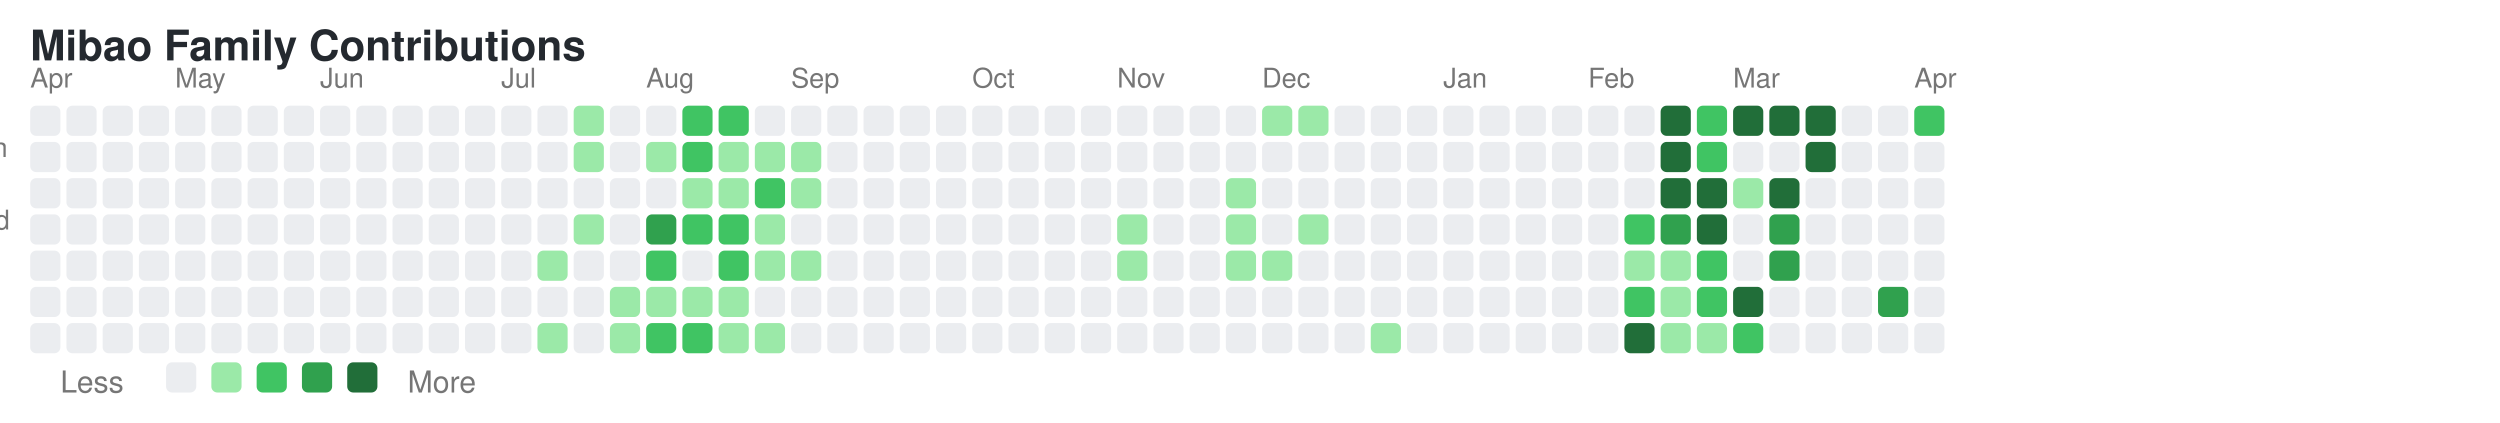
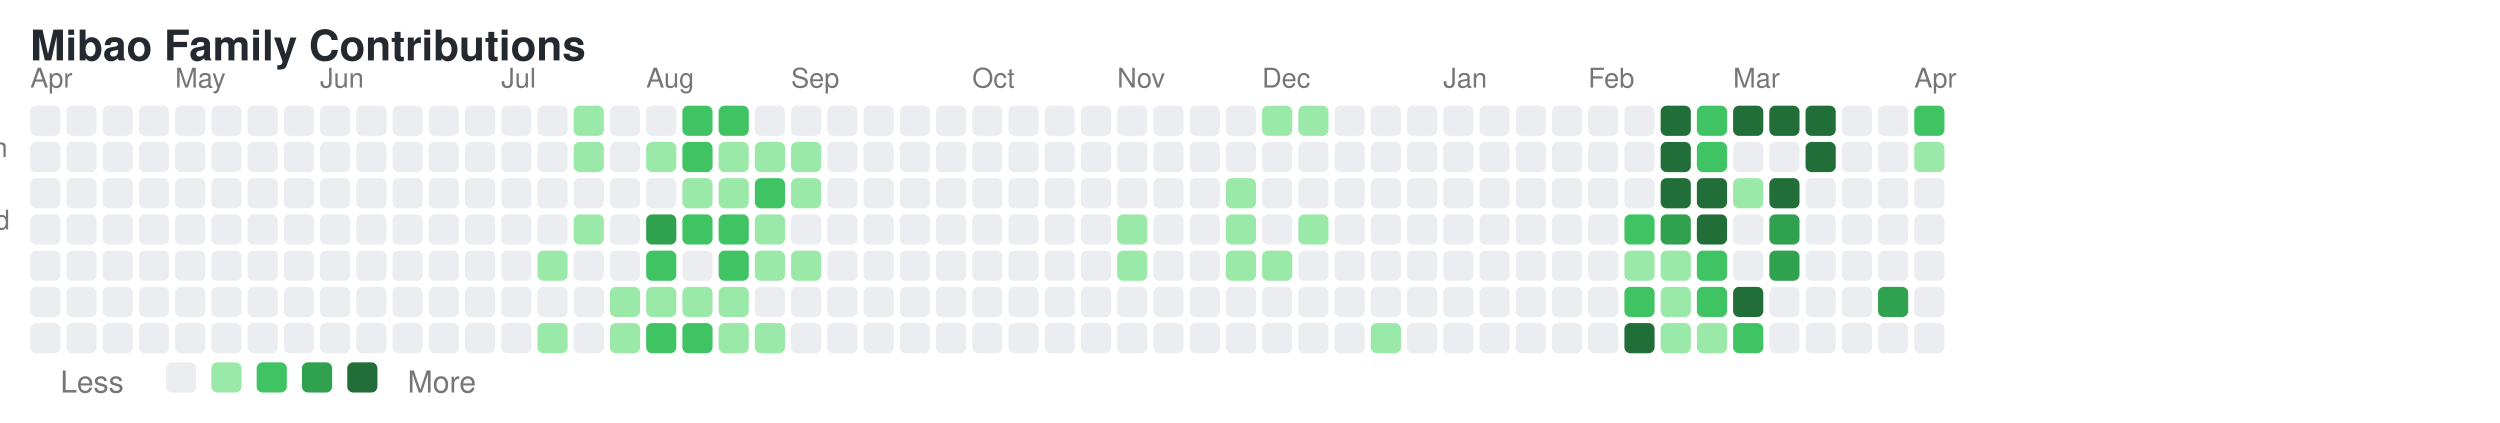
<svg xmlns="http://www.w3.org/2000/svg" width="828" height="140">
  <text x="10" y="20" font-family="-apple-system, BlinkMacSystemFont, Segoe UI, Helvetica, Arial, sans-serif" font-size="14" font-weight="600" fill="#24292f">Mibao Family Contributions</text>
  <g transform="translate(10, 35)">
    <text x="0" y="-6" font-family="-apple-system, BlinkMacSystemFont, Segoe UI, Helvetica, Arial, sans-serif" font-size="9" fill="#767676">Apr</text>
    <text x="48" y="-6" font-family="-apple-system, BlinkMacSystemFont, Segoe UI, Helvetica, Arial, sans-serif" font-size="9" fill="#767676">May</text>
    <text x="96" y="-6" font-family="-apple-system, BlinkMacSystemFont, Segoe UI, Helvetica, Arial, sans-serif" font-size="9" fill="#767676">Jun</text>
    <text x="156" y="-6" font-family="-apple-system, BlinkMacSystemFont, Segoe UI, Helvetica, Arial, sans-serif" font-size="9" fill="#767676">Jul</text>
    <text x="204" y="-6" font-family="-apple-system, BlinkMacSystemFont, Segoe UI, Helvetica, Arial, sans-serif" font-size="9" fill="#767676">Aug</text>
    <text x="252" y="-6" font-family="-apple-system, BlinkMacSystemFont, Segoe UI, Helvetica, Arial, sans-serif" font-size="9" fill="#767676">Sep</text>
    <text x="312" y="-6" font-family="-apple-system, BlinkMacSystemFont, Segoe UI, Helvetica, Arial, sans-serif" font-size="9" fill="#767676">Oct</text>
    <text x="360" y="-6" font-family="-apple-system, BlinkMacSystemFont, Segoe UI, Helvetica, Arial, sans-serif" font-size="9" fill="#767676">Nov</text>
    <text x="408" y="-6" font-family="-apple-system, BlinkMacSystemFont, Segoe UI, Helvetica, Arial, sans-serif" font-size="9" fill="#767676">Dec</text>
    <text x="468" y="-6" font-family="-apple-system, BlinkMacSystemFont, Segoe UI, Helvetica, Arial, sans-serif" font-size="9" fill="#767676">Jan</text>
    <text x="516" y="-6" font-family="-apple-system, BlinkMacSystemFont, Segoe UI, Helvetica, Arial, sans-serif" font-size="9" fill="#767676">Feb</text>
    <text x="564" y="-6" font-family="-apple-system, BlinkMacSystemFont, Segoe UI, Helvetica, Arial, sans-serif" font-size="9" fill="#767676">Mar</text>
    <text x="624" y="-6" font-family="-apple-system, BlinkMacSystemFont, Segoe UI, Helvetica, Arial, sans-serif" font-size="9" fill="#767676">Apr</text>
    <text x="-25" y="17.0" font-family="-apple-system, BlinkMacSystemFont, Segoe UI, Helvetica, Arial, sans-serif" font-size="9" fill="#767676">Mon</text>
    <text x="-25" y="41.0" font-family="-apple-system, BlinkMacSystemFont, Segoe UI, Helvetica, Arial, sans-serif" font-size="9" fill="#767676">Wed</text>
    <text x="-25" y="65.0" font-family="-apple-system, BlinkMacSystemFont, Segoe UI, Helvetica, Arial, sans-serif" font-size="9" fill="#767676">Fri</text>
    <rect x="0" y="0" width="10" height="10" fill="#ebedf0" rx="2" />
    <rect x="0" y="12" width="10" height="10" fill="#ebedf0" rx="2" />
    <rect x="0" y="24" width="10" height="10" fill="#ebedf0" rx="2" />
    <rect x="0" y="36" width="10" height="10" fill="#ebedf0" rx="2" />
    <rect x="0" y="48" width="10" height="10" fill="#ebedf0" rx="2" />
    <rect x="0" y="60" width="10" height="10" fill="#ebedf0" rx="2" />
    <rect x="0" y="72" width="10" height="10" fill="#ebedf0" rx="2" />
    <rect x="12" y="0" width="10" height="10" fill="#ebedf0" rx="2" />
    <rect x="12" y="12" width="10" height="10" fill="#ebedf0" rx="2" />
    <rect x="12" y="24" width="10" height="10" fill="#ebedf0" rx="2" />
    <rect x="12" y="36" width="10" height="10" fill="#ebedf0" rx="2" />
    <rect x="12" y="48" width="10" height="10" fill="#ebedf0" rx="2" />
    <rect x="12" y="60" width="10" height="10" fill="#ebedf0" rx="2" />
    <rect x="12" y="72" width="10" height="10" fill="#ebedf0" rx="2" />
    <rect x="24" y="0" width="10" height="10" fill="#ebedf0" rx="2" />
    <rect x="24" y="12" width="10" height="10" fill="#ebedf0" rx="2" />
    <rect x="24" y="24" width="10" height="10" fill="#ebedf0" rx="2" />
    <rect x="24" y="36" width="10" height="10" fill="#ebedf0" rx="2" />
    <rect x="24" y="48" width="10" height="10" fill="#ebedf0" rx="2" />
    <rect x="24" y="60" width="10" height="10" fill="#ebedf0" rx="2" />
    <rect x="24" y="72" width="10" height="10" fill="#ebedf0" rx="2" />
    <rect x="36" y="0" width="10" height="10" fill="#ebedf0" rx="2" />
    <rect x="36" y="12" width="10" height="10" fill="#ebedf0" rx="2" />
    <rect x="36" y="24" width="10" height="10" fill="#ebedf0" rx="2" />
    <rect x="36" y="36" width="10" height="10" fill="#ebedf0" rx="2" />
    <rect x="36" y="48" width="10" height="10" fill="#ebedf0" rx="2" />
    <rect x="36" y="60" width="10" height="10" fill="#ebedf0" rx="2" />
    <rect x="36" y="72" width="10" height="10" fill="#ebedf0" rx="2" />
    <rect x="48" y="0" width="10" height="10" fill="#ebedf0" rx="2" />
    <rect x="48" y="12" width="10" height="10" fill="#ebedf0" rx="2" />
    <rect x="48" y="24" width="10" height="10" fill="#ebedf0" rx="2" />
    <rect x="48" y="36" width="10" height="10" fill="#ebedf0" rx="2" />
    <rect x="48" y="48" width="10" height="10" fill="#ebedf0" rx="2" />
    <rect x="48" y="60" width="10" height="10" fill="#ebedf0" rx="2" />
    <rect x="48" y="72" width="10" height="10" fill="#ebedf0" rx="2" />
    <rect x="60" y="0" width="10" height="10" fill="#ebedf0" rx="2" />
    <rect x="60" y="12" width="10" height="10" fill="#ebedf0" rx="2" />
    <rect x="60" y="24" width="10" height="10" fill="#ebedf0" rx="2" />
    <rect x="60" y="36" width="10" height="10" fill="#ebedf0" rx="2" />
    <rect x="60" y="48" width="10" height="10" fill="#ebedf0" rx="2" />
    <rect x="60" y="60" width="10" height="10" fill="#ebedf0" rx="2" />
    <rect x="60" y="72" width="10" height="10" fill="#ebedf0" rx="2" />
    <rect x="72" y="0" width="10" height="10" fill="#ebedf0" rx="2" />
    <rect x="72" y="12" width="10" height="10" fill="#ebedf0" rx="2" />
    <rect x="72" y="24" width="10" height="10" fill="#ebedf0" rx="2" />
    <rect x="72" y="36" width="10" height="10" fill="#ebedf0" rx="2" />
    <rect x="72" y="48" width="10" height="10" fill="#ebedf0" rx="2" />
    <rect x="72" y="60" width="10" height="10" fill="#ebedf0" rx="2" />
    <rect x="72" y="72" width="10" height="10" fill="#ebedf0" rx="2" />
    <rect x="84" y="0" width="10" height="10" fill="#ebedf0" rx="2" />
    <rect x="84" y="12" width="10" height="10" fill="#ebedf0" rx="2" />
    <rect x="84" y="24" width="10" height="10" fill="#ebedf0" rx="2" />
    <rect x="84" y="36" width="10" height="10" fill="#ebedf0" rx="2" />
    <rect x="84" y="48" width="10" height="10" fill="#ebedf0" rx="2" />
    <rect x="84" y="60" width="10" height="10" fill="#ebedf0" rx="2" />
    <rect x="84" y="72" width="10" height="10" fill="#ebedf0" rx="2" />
    <rect x="96" y="0" width="10" height="10" fill="#ebedf0" rx="2" />
    <rect x="96" y="12" width="10" height="10" fill="#ebedf0" rx="2" />
    <rect x="96" y="24" width="10" height="10" fill="#ebedf0" rx="2" />
    <rect x="96" y="36" width="10" height="10" fill="#ebedf0" rx="2" />
    <rect x="96" y="48" width="10" height="10" fill="#ebedf0" rx="2" />
    <rect x="96" y="60" width="10" height="10" fill="#ebedf0" rx="2" />
    <rect x="96" y="72" width="10" height="10" fill="#ebedf0" rx="2" />
    <rect x="108" y="0" width="10" height="10" fill="#ebedf0" rx="2" />
    <rect x="108" y="12" width="10" height="10" fill="#ebedf0" rx="2" />
    <rect x="108" y="24" width="10" height="10" fill="#ebedf0" rx="2" />
    <rect x="108" y="36" width="10" height="10" fill="#ebedf0" rx="2" />
    <rect x="108" y="48" width="10" height="10" fill="#ebedf0" rx="2" />
    <rect x="108" y="60" width="10" height="10" fill="#ebedf0" rx="2" />
    <rect x="108" y="72" width="10" height="10" fill="#ebedf0" rx="2" />
    <rect x="120" y="0" width="10" height="10" fill="#ebedf0" rx="2" />
    <rect x="120" y="12" width="10" height="10" fill="#ebedf0" rx="2" />
    <rect x="120" y="24" width="10" height="10" fill="#ebedf0" rx="2" />
    <rect x="120" y="36" width="10" height="10" fill="#ebedf0" rx="2" />
    <rect x="120" y="48" width="10" height="10" fill="#ebedf0" rx="2" />
    <rect x="120" y="60" width="10" height="10" fill="#ebedf0" rx="2" />
    <rect x="120" y="72" width="10" height="10" fill="#ebedf0" rx="2" />
    <rect x="132" y="0" width="10" height="10" fill="#ebedf0" rx="2" />
    <rect x="132" y="12" width="10" height="10" fill="#ebedf0" rx="2" />
    <rect x="132" y="24" width="10" height="10" fill="#ebedf0" rx="2" />
    <rect x="132" y="36" width="10" height="10" fill="#ebedf0" rx="2" />
    <rect x="132" y="48" width="10" height="10" fill="#ebedf0" rx="2" />
    <rect x="132" y="60" width="10" height="10" fill="#ebedf0" rx="2" />
    <rect x="132" y="72" width="10" height="10" fill="#ebedf0" rx="2" />
    <rect x="144" y="0" width="10" height="10" fill="#ebedf0" rx="2" />
    <rect x="144" y="12" width="10" height="10" fill="#ebedf0" rx="2" />
    <rect x="144" y="24" width="10" height="10" fill="#ebedf0" rx="2" />
    <rect x="144" y="36" width="10" height="10" fill="#ebedf0" rx="2" />
    <rect x="144" y="48" width="10" height="10" fill="#ebedf0" rx="2" />
    <rect x="144" y="60" width="10" height="10" fill="#ebedf0" rx="2" />
    <rect x="144" y="72" width="10" height="10" fill="#ebedf0" rx="2" />
    <rect x="156" y="0" width="10" height="10" fill="#ebedf0" rx="2" />
    <rect x="156" y="12" width="10" height="10" fill="#ebedf0" rx="2" />
    <rect x="156" y="24" width="10" height="10" fill="#ebedf0" rx="2" />
    <rect x="156" y="36" width="10" height="10" fill="#ebedf0" rx="2" />
    <rect x="156" y="48" width="10" height="10" fill="#ebedf0" rx="2" />
    <rect x="156" y="60" width="10" height="10" fill="#ebedf0" rx="2" />
    <rect x="156" y="72" width="10" height="10" fill="#ebedf0" rx="2" />
    <rect x="168" y="0" width="10" height="10" fill="#ebedf0" rx="2" />
    <rect x="168" y="12" width="10" height="10" fill="#ebedf0" rx="2" />
    <rect x="168" y="24" width="10" height="10" fill="#ebedf0" rx="2" />
    <rect x="168" y="36" width="10" height="10" fill="#ebedf0" rx="2" />
    <rect x="168" y="48" width="10" height="10" fill="#9be9a8" rx="2" />
    <rect x="168" y="60" width="10" height="10" fill="#ebedf0" rx="2" />
    <rect x="168" y="72" width="10" height="10" fill="#9be9a8" rx="2" />
    <rect x="180" y="0" width="10" height="10" fill="#9be9a8" rx="2" />
    <rect x="180" y="12" width="10" height="10" fill="#9be9a8" rx="2" />
    <rect x="180" y="24" width="10" height="10" fill="#ebedf0" rx="2" />
    <rect x="180" y="36" width="10" height="10" fill="#9be9a8" rx="2" />
    <rect x="180" y="48" width="10" height="10" fill="#ebedf0" rx="2" />
    <rect x="180" y="60" width="10" height="10" fill="#ebedf0" rx="2" />
    <rect x="180" y="72" width="10" height="10" fill="#ebedf0" rx="2" />
    <rect x="192" y="0" width="10" height="10" fill="#ebedf0" rx="2" />
    <rect x="192" y="12" width="10" height="10" fill="#ebedf0" rx="2" />
    <rect x="192" y="24" width="10" height="10" fill="#ebedf0" rx="2" />
    <rect x="192" y="36" width="10" height="10" fill="#ebedf0" rx="2" />
    <rect x="192" y="48" width="10" height="10" fill="#ebedf0" rx="2" />
    <rect x="192" y="60" width="10" height="10" fill="#9be9a8" rx="2" />
    <rect x="192" y="72" width="10" height="10" fill="#9be9a8" rx="2" />
    <rect x="204" y="0" width="10" height="10" fill="#ebedf0" rx="2" />
    <rect x="204" y="12" width="10" height="10" fill="#9be9a8" rx="2" />
    <rect x="204" y="24" width="10" height="10" fill="#ebedf0" rx="2" />
    <rect x="204" y="36" width="10" height="10" fill="#30a14e" rx="2" />
    <rect x="204" y="48" width="10" height="10" fill="#40c463" rx="2" />
    <rect x="204" y="60" width="10" height="10" fill="#9be9a8" rx="2" />
    <rect x="204" y="72" width="10" height="10" fill="#40c463" rx="2" />
    <rect x="216" y="0" width="10" height="10" fill="#40c463" rx="2" />
    <rect x="216" y="12" width="10" height="10" fill="#40c463" rx="2" />
    <rect x="216" y="24" width="10" height="10" fill="#9be9a8" rx="2" />
    <rect x="216" y="36" width="10" height="10" fill="#40c463" rx="2" />
    <rect x="216" y="48" width="10" height="10" fill="#ebedf0" rx="2" />
    <rect x="216" y="60" width="10" height="10" fill="#9be9a8" rx="2" />
    <rect x="216" y="72" width="10" height="10" fill="#40c463" rx="2" />
    <rect x="228" y="0" width="10" height="10" fill="#40c463" rx="2" />
    <rect x="228" y="12" width="10" height="10" fill="#9be9a8" rx="2" />
    <rect x="228" y="24" width="10" height="10" fill="#9be9a8" rx="2" />
    <rect x="228" y="36" width="10" height="10" fill="#40c463" rx="2" />
    <rect x="228" y="48" width="10" height="10" fill="#40c463" rx="2" />
    <rect x="228" y="60" width="10" height="10" fill="#9be9a8" rx="2" />
    <rect x="228" y="72" width="10" height="10" fill="#9be9a8" rx="2" />
    <rect x="240" y="0" width="10" height="10" fill="#ebedf0" rx="2" />
    <rect x="240" y="12" width="10" height="10" fill="#9be9a8" rx="2" />
    <rect x="240" y="24" width="10" height="10" fill="#40c463" rx="2" />
    <rect x="240" y="36" width="10" height="10" fill="#9be9a8" rx="2" />
    <rect x="240" y="48" width="10" height="10" fill="#9be9a8" rx="2" />
    <rect x="240" y="60" width="10" height="10" fill="#ebedf0" rx="2" />
    <rect x="240" y="72" width="10" height="10" fill="#9be9a8" rx="2" />
    <rect x="252" y="0" width="10" height="10" fill="#ebedf0" rx="2" />
    <rect x="252" y="12" width="10" height="10" fill="#9be9a8" rx="2" />
    <rect x="252" y="24" width="10" height="10" fill="#9be9a8" rx="2" />
    <rect x="252" y="36" width="10" height="10" fill="#ebedf0" rx="2" />
    <rect x="252" y="48" width="10" height="10" fill="#9be9a8" rx="2" />
    <rect x="252" y="60" width="10" height="10" fill="#ebedf0" rx="2" />
    <rect x="252" y="72" width="10" height="10" fill="#ebedf0" rx="2" />
    <rect x="264" y="0" width="10" height="10" fill="#ebedf0" rx="2" />
    <rect x="264" y="12" width="10" height="10" fill="#ebedf0" rx="2" />
    <rect x="264" y="24" width="10" height="10" fill="#ebedf0" rx="2" />
    <rect x="264" y="36" width="10" height="10" fill="#ebedf0" rx="2" />
    <rect x="264" y="48" width="10" height="10" fill="#ebedf0" rx="2" />
    <rect x="264" y="60" width="10" height="10" fill="#ebedf0" rx="2" />
    <rect x="264" y="72" width="10" height="10" fill="#ebedf0" rx="2" />
    <rect x="276" y="0" width="10" height="10" fill="#ebedf0" rx="2" />
    <rect x="276" y="12" width="10" height="10" fill="#ebedf0" rx="2" />
    <rect x="276" y="24" width="10" height="10" fill="#ebedf0" rx="2" />
    <rect x="276" y="36" width="10" height="10" fill="#ebedf0" rx="2" />
    <rect x="276" y="48" width="10" height="10" fill="#ebedf0" rx="2" />
    <rect x="276" y="60" width="10" height="10" fill="#ebedf0" rx="2" />
    <rect x="276" y="72" width="10" height="10" fill="#ebedf0" rx="2" />
    <rect x="288" y="0" width="10" height="10" fill="#ebedf0" rx="2" />
    <rect x="288" y="12" width="10" height="10" fill="#ebedf0" rx="2" />
    <rect x="288" y="24" width="10" height="10" fill="#ebedf0" rx="2" />
    <rect x="288" y="36" width="10" height="10" fill="#ebedf0" rx="2" />
    <rect x="288" y="48" width="10" height="10" fill="#ebedf0" rx="2" />
    <rect x="288" y="60" width="10" height="10" fill="#ebedf0" rx="2" />
    <rect x="288" y="72" width="10" height="10" fill="#ebedf0" rx="2" />
    <rect x="300" y="0" width="10" height="10" fill="#ebedf0" rx="2" />
    <rect x="300" y="12" width="10" height="10" fill="#ebedf0" rx="2" />
    <rect x="300" y="24" width="10" height="10" fill="#ebedf0" rx="2" />
    <rect x="300" y="36" width="10" height="10" fill="#ebedf0" rx="2" />
    <rect x="300" y="48" width="10" height="10" fill="#ebedf0" rx="2" />
    <rect x="300" y="60" width="10" height="10" fill="#ebedf0" rx="2" />
    <rect x="300" y="72" width="10" height="10" fill="#ebedf0" rx="2" />
    <rect x="312" y="0" width="10" height="10" fill="#ebedf0" rx="2" />
    <rect x="312" y="12" width="10" height="10" fill="#ebedf0" rx="2" />
    <rect x="312" y="24" width="10" height="10" fill="#ebedf0" rx="2" />
    <rect x="312" y="36" width="10" height="10" fill="#ebedf0" rx="2" />
    <rect x="312" y="48" width="10" height="10" fill="#ebedf0" rx="2" />
    <rect x="312" y="60" width="10" height="10" fill="#ebedf0" rx="2" />
    <rect x="312" y="72" width="10" height="10" fill="#ebedf0" rx="2" />
    <rect x="324" y="0" width="10" height="10" fill="#ebedf0" rx="2" />
    <rect x="324" y="12" width="10" height="10" fill="#ebedf0" rx="2" />
    <rect x="324" y="24" width="10" height="10" fill="#ebedf0" rx="2" />
    <rect x="324" y="36" width="10" height="10" fill="#ebedf0" rx="2" />
    <rect x="324" y="48" width="10" height="10" fill="#ebedf0" rx="2" />
    <rect x="324" y="60" width="10" height="10" fill="#ebedf0" rx="2" />
    <rect x="324" y="72" width="10" height="10" fill="#ebedf0" rx="2" />
    <rect x="336" y="0" width="10" height="10" fill="#ebedf0" rx="2" />
    <rect x="336" y="12" width="10" height="10" fill="#ebedf0" rx="2" />
    <rect x="336" y="24" width="10" height="10" fill="#ebedf0" rx="2" />
    <rect x="336" y="36" width="10" height="10" fill="#ebedf0" rx="2" />
    <rect x="336" y="48" width="10" height="10" fill="#ebedf0" rx="2" />
    <rect x="336" y="60" width="10" height="10" fill="#ebedf0" rx="2" />
    <rect x="336" y="72" width="10" height="10" fill="#ebedf0" rx="2" />
    <rect x="348" y="0" width="10" height="10" fill="#ebedf0" rx="2" />
    <rect x="348" y="12" width="10" height="10" fill="#ebedf0" rx="2" />
    <rect x="348" y="24" width="10" height="10" fill="#ebedf0" rx="2" />
    <rect x="348" y="36" width="10" height="10" fill="#ebedf0" rx="2" />
    <rect x="348" y="48" width="10" height="10" fill="#ebedf0" rx="2" />
    <rect x="348" y="60" width="10" height="10" fill="#ebedf0" rx="2" />
    <rect x="348" y="72" width="10" height="10" fill="#ebedf0" rx="2" />
    <rect x="360" y="0" width="10" height="10" fill="#ebedf0" rx="2" />
    <rect x="360" y="12" width="10" height="10" fill="#ebedf0" rx="2" />
    <rect x="360" y="24" width="10" height="10" fill="#ebedf0" rx="2" />
    <rect x="360" y="36" width="10" height="10" fill="#9be9a8" rx="2" />
    <rect x="360" y="48" width="10" height="10" fill="#9be9a8" rx="2" />
    <rect x="360" y="60" width="10" height="10" fill="#ebedf0" rx="2" />
    <rect x="360" y="72" width="10" height="10" fill="#ebedf0" rx="2" />
    <rect x="372" y="0" width="10" height="10" fill="#ebedf0" rx="2" />
    <rect x="372" y="12" width="10" height="10" fill="#ebedf0" rx="2" />
    <rect x="372" y="24" width="10" height="10" fill="#ebedf0" rx="2" />
    <rect x="372" y="36" width="10" height="10" fill="#ebedf0" rx="2" />
    <rect x="372" y="48" width="10" height="10" fill="#ebedf0" rx="2" />
    <rect x="372" y="60" width="10" height="10" fill="#ebedf0" rx="2" />
    <rect x="372" y="72" width="10" height="10" fill="#ebedf0" rx="2" />
    <rect x="384" y="0" width="10" height="10" fill="#ebedf0" rx="2" />
    <rect x="384" y="12" width="10" height="10" fill="#ebedf0" rx="2" />
    <rect x="384" y="24" width="10" height="10" fill="#ebedf0" rx="2" />
    <rect x="384" y="36" width="10" height="10" fill="#ebedf0" rx="2" />
    <rect x="384" y="48" width="10" height="10" fill="#ebedf0" rx="2" />
    <rect x="384" y="60" width="10" height="10" fill="#ebedf0" rx="2" />
    <rect x="384" y="72" width="10" height="10" fill="#ebedf0" rx="2" />
    <rect x="396" y="0" width="10" height="10" fill="#ebedf0" rx="2" />
    <rect x="396" y="12" width="10" height="10" fill="#ebedf0" rx="2" />
    <rect x="396" y="24" width="10" height="10" fill="#9be9a8" rx="2" />
    <rect x="396" y="36" width="10" height="10" fill="#9be9a8" rx="2" />
    <rect x="396" y="48" width="10" height="10" fill="#9be9a8" rx="2" />
    <rect x="396" y="60" width="10" height="10" fill="#ebedf0" rx="2" />
    <rect x="396" y="72" width="10" height="10" fill="#ebedf0" rx="2" />
    <rect x="408" y="0" width="10" height="10" fill="#9be9a8" rx="2" />
    <rect x="408" y="12" width="10" height="10" fill="#ebedf0" rx="2" />
    <rect x="408" y="24" width="10" height="10" fill="#ebedf0" rx="2" />
    <rect x="408" y="36" width="10" height="10" fill="#ebedf0" rx="2" />
    <rect x="408" y="48" width="10" height="10" fill="#9be9a8" rx="2" />
    <rect x="408" y="60" width="10" height="10" fill="#ebedf0" rx="2" />
    <rect x="408" y="72" width="10" height="10" fill="#ebedf0" rx="2" />
    <rect x="420" y="0" width="10" height="10" fill="#9be9a8" rx="2" />
    <rect x="420" y="12" width="10" height="10" fill="#ebedf0" rx="2" />
    <rect x="420" y="24" width="10" height="10" fill="#ebedf0" rx="2" />
    <rect x="420" y="36" width="10" height="10" fill="#9be9a8" rx="2" />
    <rect x="420" y="48" width="10" height="10" fill="#ebedf0" rx="2" />
    <rect x="420" y="60" width="10" height="10" fill="#ebedf0" rx="2" />
    <rect x="420" y="72" width="10" height="10" fill="#ebedf0" rx="2" />
    <rect x="432" y="0" width="10" height="10" fill="#ebedf0" rx="2" />
    <rect x="432" y="12" width="10" height="10" fill="#ebedf0" rx="2" />
    <rect x="432" y="24" width="10" height="10" fill="#ebedf0" rx="2" />
    <rect x="432" y="36" width="10" height="10" fill="#ebedf0" rx="2" />
    <rect x="432" y="48" width="10" height="10" fill="#ebedf0" rx="2" />
    <rect x="432" y="60" width="10" height="10" fill="#ebedf0" rx="2" />
    <rect x="432" y="72" width="10" height="10" fill="#ebedf0" rx="2" />
    <rect x="444" y="0" width="10" height="10" fill="#ebedf0" rx="2" />
    <rect x="444" y="12" width="10" height="10" fill="#ebedf0" rx="2" />
    <rect x="444" y="24" width="10" height="10" fill="#ebedf0" rx="2" />
    <rect x="444" y="36" width="10" height="10" fill="#ebedf0" rx="2" />
    <rect x="444" y="48" width="10" height="10" fill="#ebedf0" rx="2" />
    <rect x="444" y="60" width="10" height="10" fill="#ebedf0" rx="2" />
    <rect x="444" y="72" width="10" height="10" fill="#9be9a8" rx="2" />
    <rect x="456" y="0" width="10" height="10" fill="#ebedf0" rx="2" />
    <rect x="456" y="12" width="10" height="10" fill="#ebedf0" rx="2" />
    <rect x="456" y="24" width="10" height="10" fill="#ebedf0" rx="2" />
    <rect x="456" y="36" width="10" height="10" fill="#ebedf0" rx="2" />
    <rect x="456" y="48" width="10" height="10" fill="#ebedf0" rx="2" />
    <rect x="456" y="60" width="10" height="10" fill="#ebedf0" rx="2" />
    <rect x="456" y="72" width="10" height="10" fill="#ebedf0" rx="2" />
    <rect x="468" y="0" width="10" height="10" fill="#ebedf0" rx="2" />
    <rect x="468" y="12" width="10" height="10" fill="#ebedf0" rx="2" />
    <rect x="468" y="24" width="10" height="10" fill="#ebedf0" rx="2" />
    <rect x="468" y="36" width="10" height="10" fill="#ebedf0" rx="2" />
    <rect x="468" y="48" width="10" height="10" fill="#ebedf0" rx="2" />
    <rect x="468" y="60" width="10" height="10" fill="#ebedf0" rx="2" />
    <rect x="468" y="72" width="10" height="10" fill="#ebedf0" rx="2" />
    <rect x="480" y="0" width="10" height="10" fill="#ebedf0" rx="2" />
    <rect x="480" y="12" width="10" height="10" fill="#ebedf0" rx="2" />
    <rect x="480" y="24" width="10" height="10" fill="#ebedf0" rx="2" />
    <rect x="480" y="36" width="10" height="10" fill="#ebedf0" rx="2" />
    <rect x="480" y="48" width="10" height="10" fill="#ebedf0" rx="2" />
    <rect x="480" y="60" width="10" height="10" fill="#ebedf0" rx="2" />
    <rect x="480" y="72" width="10" height="10" fill="#ebedf0" rx="2" />
    <rect x="492" y="0" width="10" height="10" fill="#ebedf0" rx="2" />
    <rect x="492" y="12" width="10" height="10" fill="#ebedf0" rx="2" />
    <rect x="492" y="24" width="10" height="10" fill="#ebedf0" rx="2" />
    <rect x="492" y="36" width="10" height="10" fill="#ebedf0" rx="2" />
    <rect x="492" y="48" width="10" height="10" fill="#ebedf0" rx="2" />
    <rect x="492" y="60" width="10" height="10" fill="#ebedf0" rx="2" />
    <rect x="492" y="72" width="10" height="10" fill="#ebedf0" rx="2" />
    <rect x="504" y="0" width="10" height="10" fill="#ebedf0" rx="2" />
    <rect x="504" y="12" width="10" height="10" fill="#ebedf0" rx="2" />
    <rect x="504" y="24" width="10" height="10" fill="#ebedf0" rx="2" />
    <rect x="504" y="36" width="10" height="10" fill="#ebedf0" rx="2" />
    <rect x="504" y="48" width="10" height="10" fill="#ebedf0" rx="2" />
    <rect x="504" y="60" width="10" height="10" fill="#ebedf0" rx="2" />
    <rect x="504" y="72" width="10" height="10" fill="#ebedf0" rx="2" />
    <rect x="516" y="0" width="10" height="10" fill="#ebedf0" rx="2" />
    <rect x="516" y="12" width="10" height="10" fill="#ebedf0" rx="2" />
    <rect x="516" y="24" width="10" height="10" fill="#ebedf0" rx="2" />
    <rect x="516" y="36" width="10" height="10" fill="#ebedf0" rx="2" />
    <rect x="516" y="48" width="10" height="10" fill="#ebedf0" rx="2" />
    <rect x="516" y="60" width="10" height="10" fill="#ebedf0" rx="2" />
    <rect x="516" y="72" width="10" height="10" fill="#ebedf0" rx="2" />
    <rect x="528" y="0" width="10" height="10" fill="#ebedf0" rx="2" />
    <rect x="528" y="12" width="10" height="10" fill="#ebedf0" rx="2" />
    <rect x="528" y="24" width="10" height="10" fill="#ebedf0" rx="2" />
    <rect x="528" y="36" width="10" height="10" fill="#40c463" rx="2" />
    <rect x="528" y="48" width="10" height="10" fill="#9be9a8" rx="2" />
    <rect x="528" y="60" width="10" height="10" fill="#40c463" rx="2" />
    <rect x="528" y="72" width="10" height="10" fill="#216e39" rx="2" />
    <rect x="540" y="0" width="10" height="10" fill="#216e39" rx="2" />
    <rect x="540" y="12" width="10" height="10" fill="#216e39" rx="2" />
    <rect x="540" y="24" width="10" height="10" fill="#216e39" rx="2" />
    <rect x="540" y="36" width="10" height="10" fill="#30a14e" rx="2" />
    <rect x="540" y="48" width="10" height="10" fill="#9be9a8" rx="2" />
    <rect x="540" y="60" width="10" height="10" fill="#9be9a8" rx="2" />
    <rect x="540" y="72" width="10" height="10" fill="#9be9a8" rx="2" />
    <rect x="552" y="0" width="10" height="10" fill="#40c463" rx="2" />
    <rect x="552" y="12" width="10" height="10" fill="#40c463" rx="2" />
    <rect x="552" y="24" width="10" height="10" fill="#216e39" rx="2" />
    <rect x="552" y="36" width="10" height="10" fill="#216e39" rx="2" />
    <rect x="552" y="48" width="10" height="10" fill="#40c463" rx="2" />
    <rect x="552" y="60" width="10" height="10" fill="#40c463" rx="2" />
    <rect x="552" y="72" width="10" height="10" fill="#9be9a8" rx="2" />
    <rect x="564" y="0" width="10" height="10" fill="#216e39" rx="2" />
    <rect x="564" y="12" width="10" height="10" fill="#ebedf0" rx="2" />
    <rect x="564" y="24" width="10" height="10" fill="#9be9a8" rx="2" />
    <rect x="564" y="36" width="10" height="10" fill="#ebedf0" rx="2" />
    <rect x="564" y="48" width="10" height="10" fill="#ebedf0" rx="2" />
    <rect x="564" y="60" width="10" height="10" fill="#216e39" rx="2" />
    <rect x="564" y="72" width="10" height="10" fill="#40c463" rx="2" />
    <rect x="576" y="0" width="10" height="10" fill="#216e39" rx="2" />
    <rect x="576" y="12" width="10" height="10" fill="#ebedf0" rx="2" />
    <rect x="576" y="24" width="10" height="10" fill="#216e39" rx="2" />
    <rect x="576" y="36" width="10" height="10" fill="#30a14e" rx="2" />
    <rect x="576" y="48" width="10" height="10" fill="#30a14e" rx="2" />
    <rect x="576" y="60" width="10" height="10" fill="#ebedf0" rx="2" />
    <rect x="576" y="72" width="10" height="10" fill="#ebedf0" rx="2" />
    <rect x="588" y="0" width="10" height="10" fill="#216e39" rx="2" />
    <rect x="588" y="12" width="10" height="10" fill="#216e39" rx="2" />
    <rect x="588" y="24" width="10" height="10" fill="#ebedf0" rx="2" />
    <rect x="588" y="36" width="10" height="10" fill="#ebedf0" rx="2" />
    <rect x="588" y="48" width="10" height="10" fill="#ebedf0" rx="2" />
    <rect x="588" y="60" width="10" height="10" fill="#ebedf0" rx="2" />
    <rect x="588" y="72" width="10" height="10" fill="#ebedf0" rx="2" />
    <rect x="600" y="0" width="10" height="10" fill="#ebedf0" rx="2" />
    <rect x="600" y="12" width="10" height="10" fill="#ebedf0" rx="2" />
    <rect x="600" y="24" width="10" height="10" fill="#ebedf0" rx="2" />
    <rect x="600" y="36" width="10" height="10" fill="#ebedf0" rx="2" />
    <rect x="600" y="48" width="10" height="10" fill="#ebedf0" rx="2" />
    <rect x="600" y="60" width="10" height="10" fill="#ebedf0" rx="2" />
    <rect x="600" y="72" width="10" height="10" fill="#ebedf0" rx="2" />
    <rect x="612" y="0" width="10" height="10" fill="#ebedf0" rx="2" />
    <rect x="612" y="12" width="10" height="10" fill="#ebedf0" rx="2" />
    <rect x="612" y="24" width="10" height="10" fill="#ebedf0" rx="2" />
    <rect x="612" y="36" width="10" height="10" fill="#ebedf0" rx="2" />
    <rect x="612" y="48" width="10" height="10" fill="#ebedf0" rx="2" />
    <rect x="612" y="60" width="10" height="10" fill="#30a14e" rx="2" />
    <rect x="612" y="72" width="10" height="10" fill="#ebedf0" rx="2" />
    <rect x="624" y="0" width="10" height="10" fill="#40c463" rx="2" />
-     <rect x="624" y="12" width="10" height="10" fill="#ebedf0" rx="2" />
+     <rect x="624" y="12" width="10" height="10" fill="#9be9a8" rx="2" />
    <rect x="624" y="24" width="10" height="10" fill="#ebedf0" rx="2" />
    <rect x="624" y="36" width="10" height="10" fill="#ebedf0" rx="2" />
    <rect x="624" y="48" width="10" height="10" fill="#ebedf0" rx="2" />
    <rect x="624" y="60" width="10" height="10" fill="#ebedf0" rx="2" />
    <rect x="624" y="72" width="10" height="10" fill="#ebedf0" rx="2" />
    <text x="10" y="95" font-family="-apple-system, BlinkMacSystemFont, Segoe UI, Helvetica, Arial, sans-serif" font-size="10" fill="#767676">Less</text>
    <rect x="45" y="85" width="10" height="10" fill="#ebedf0" rx="2" />
    <rect x="60" y="85" width="10" height="10" fill="#9be9a8" rx="2" />
    <rect x="75" y="85" width="10" height="10" fill="#40c463" rx="2" />
    <rect x="90" y="85" width="10" height="10" fill="#30a14e" rx="2" />
    <rect x="105" y="85" width="10" height="10" fill="#216e39" rx="2" />
    <text x="125" y="95" font-family="-apple-system, BlinkMacSystemFont, Segoe UI, Helvetica, Arial, sans-serif" font-size="10" fill="#767676">More</text>
  </g>
</svg>
